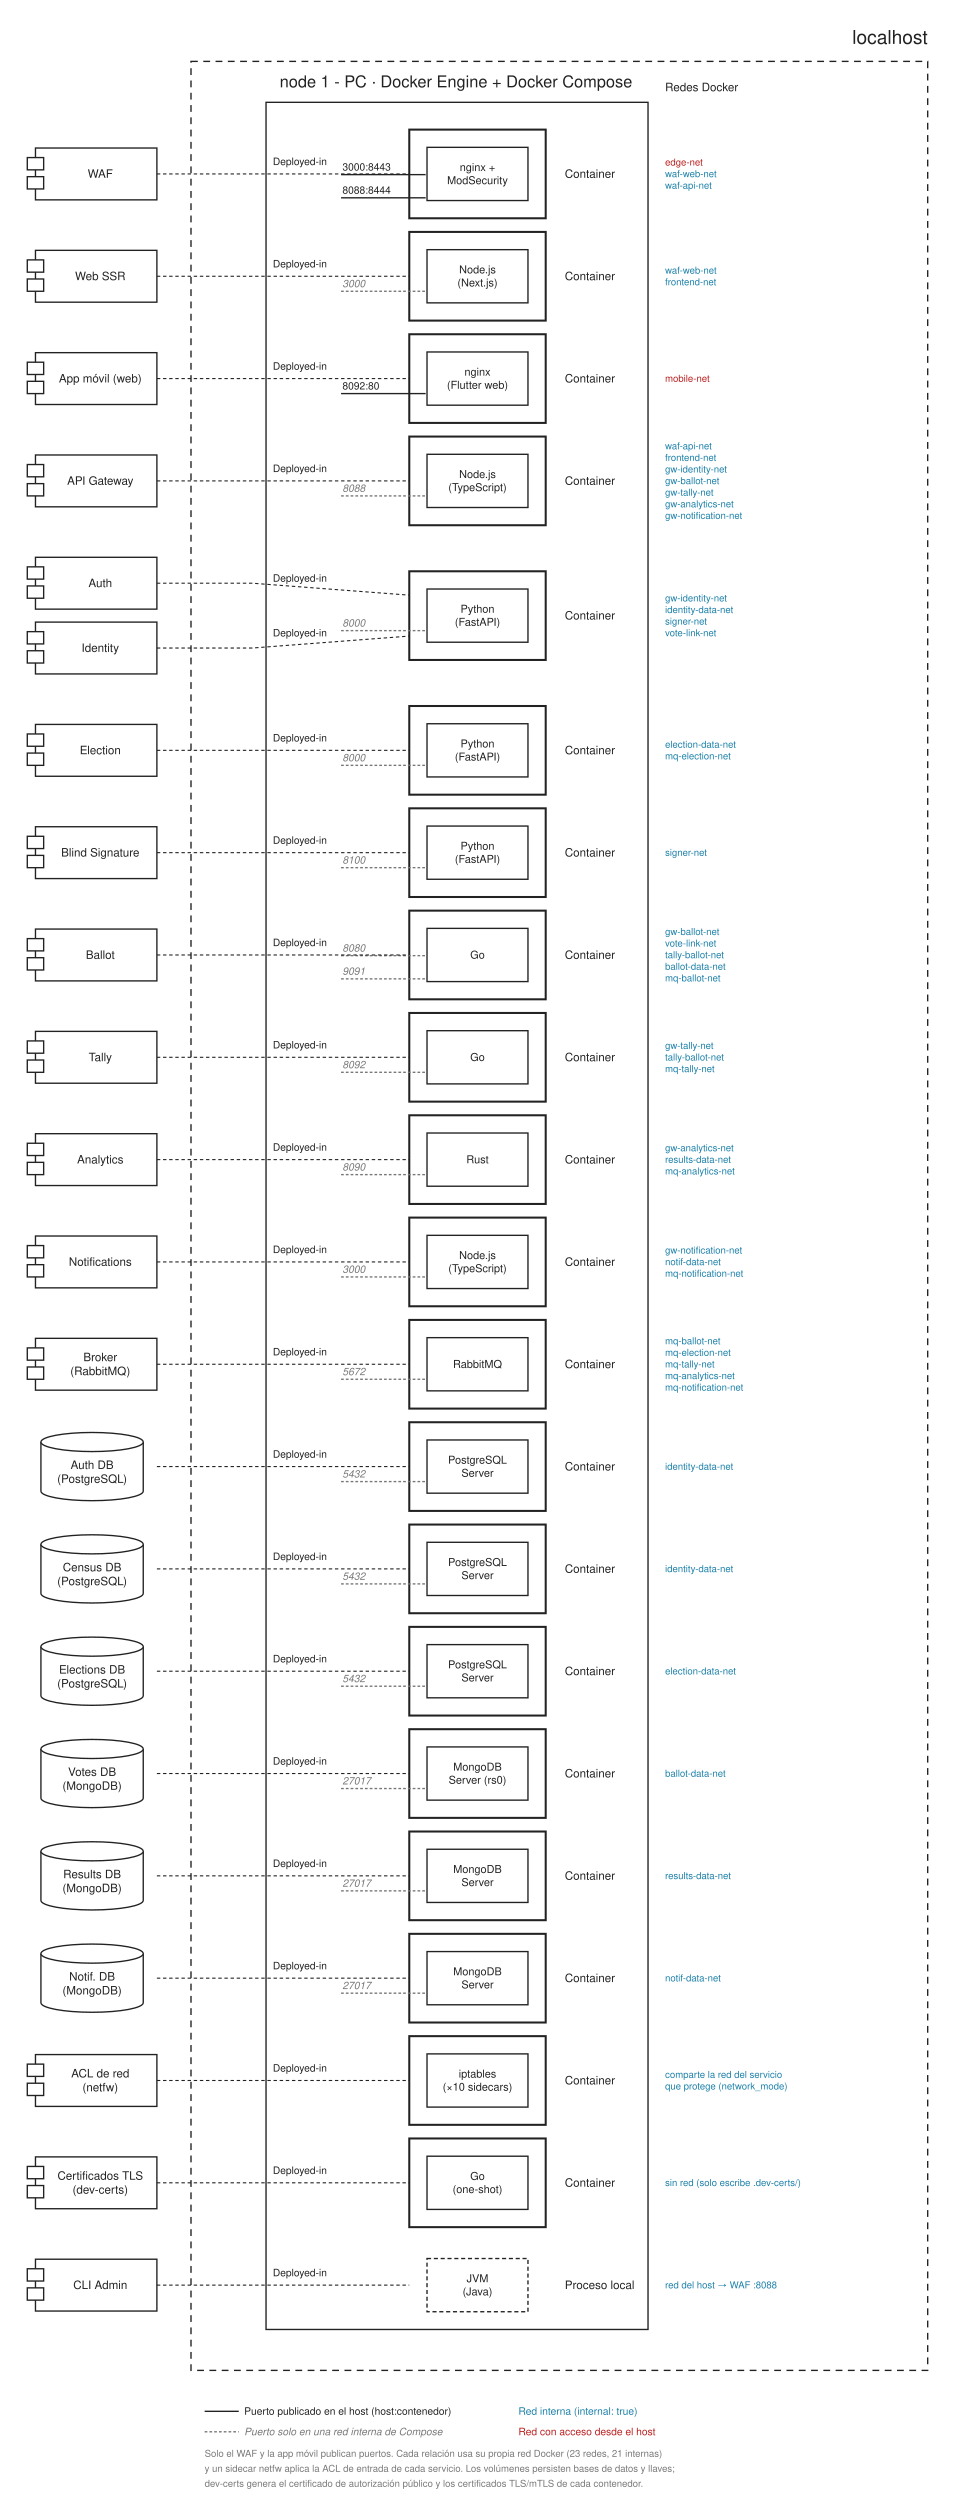
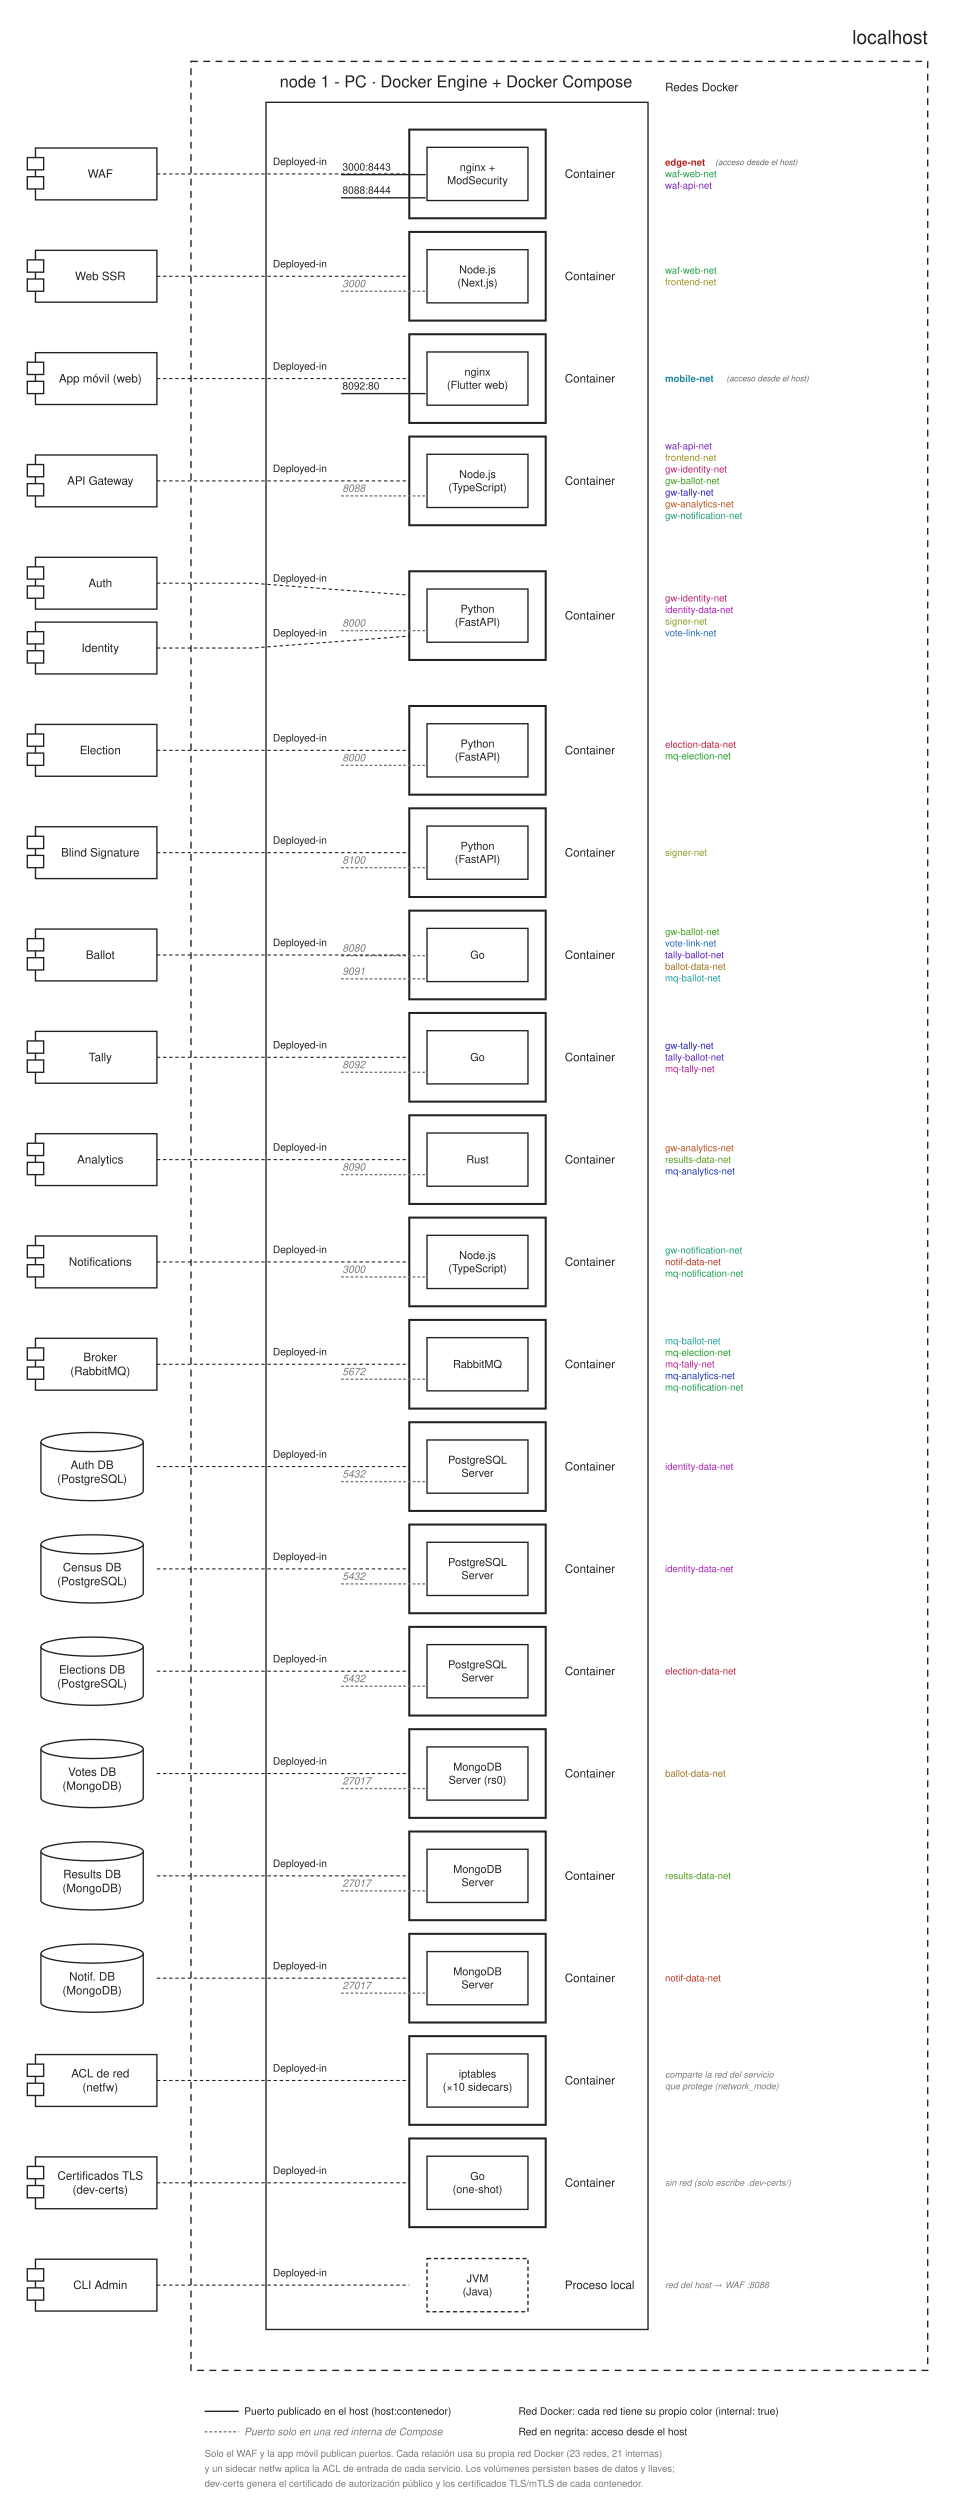
<svg xmlns="http://www.w3.org/2000/svg" viewBox="0 0 1400 3665" width="1400" height="3665" font-family="'Helvetica Neue',Helvetica,Arial,sans-serif">
  <rect width="1400" height="3665" fill="#fff" />
  <rect x="280" y="90" width="1080" height="3385" fill="none" stroke="#222" stroke-width="2" stroke-dasharray="10 8" />
  <text x="1360" y="55.0" text-anchor="end" dominant-baseline="middle" font-size="28" fill="#222" font-weight="400">localhost</text>
  <text x="975" y="128.0" text-anchor="start" dominant-baseline="middle" font-size="17" fill="#222" font-weight="400">Redes Docker</text>
  <text x="410" y="120.0" text-anchor="start" dominant-baseline="middle" font-size="24" fill="#222" font-weight="400">node 1 - PC  ·  Docker Engine + Docker Compose</text>
  <rect x="390" y="150" width="560" height="3265" fill="none" stroke="#222" stroke-width="2" />
  <rect x="52" y="217.0" width="178" height="76" fill="#fff" stroke="#222" stroke-width="2" />
  <rect x="40" y="231.0" width="24" height="18" fill="#fff" stroke="#222" stroke-width="2" />
  <rect x="40" y="259.0" width="24" height="18" fill="#fff" stroke="#222" stroke-width="2" />
  <text x="147" y="255.0" text-anchor="middle" dominant-baseline="middle" font-size="17" fill="#222" font-weight="400">WAF</text>
  <rect x="600" y="190.0" width="200" height="130" fill="#fff" stroke="#222" stroke-width="3" />
  <rect x="626" y="216.0" width="148" height="78" fill="#fff" stroke="#222" stroke-width="2" />
  <text x="700" y="245.4" text-anchor="middle" dominant-baseline="middle" font-size="16" fill="#222" font-weight="400">nginx +</text>
  <text x="700" y="264.6" text-anchor="middle" dominant-baseline="middle" font-size="16" fill="#222" font-weight="400">ModSecurity</text>
  <text x="828" y="255.0" text-anchor="start" dominant-baseline="middle" font-size="17" fill="#222" font-weight="400">Container</text>
  <line x1="500" y1="256.0" x2="624" y2="256.0" stroke="#222" stroke-width="2" />
  <text x="502" y="245.0" text-anchor="start" dominant-baseline="middle" font-size="15" fill="#222" font-weight="400">3000:8443</text>
  <line x1="500" y1="290.0" x2="624" y2="290.0" stroke="#222" stroke-width="2" />
  <text x="502" y="279.0" text-anchor="start" dominant-baseline="middle" font-size="15" fill="#222" font-weight="400">8088:8444</text>
-   <text x="975" y="238.0" dominant-baseline="middle" font-size="14" fill="#b91c1c">edge-net</text>
-   <text x="975" y="255.0" dominant-baseline="middle" font-size="14" fill="#1A7FA8">waf-web-net</text>
-   <text x="975" y="272.0" dominant-baseline="middle" font-size="14" fill="#1A7FA8">waf-api-net</text>
+   <text x="975" y="238.0" dominant-baseline="middle" font-size="14" fill="hsl(0,70%,42%)" font-weight="700">edge-net</text>
+   <text x="1048.6" y="238.0" dominant-baseline="middle" font-size="12" fill="#666" font-style="italic">(acceso desde el host)</text>
+   <text x="975" y="255.0" dominant-baseline="middle" font-size="14" fill="hsl(138,70%,36%)" font-weight="500">waf-web-net</text>
+   <text x="975" y="272.0" dominant-baseline="middle" font-size="14" fill="hsl(275,70%,42%)" font-weight="500">waf-api-net</text>
  <path d="M230,255.0 L370,255.0 L600,255.0" fill="none" stroke="#222" stroke-width="1.6" stroke-dasharray="5 4" />
  <text x="400" y="237.0" text-anchor="start" dominant-baseline="middle" font-size="15" fill="#222" font-weight="400">Deployed-in</text>
  <rect x="52" y="367.0" width="178" height="76" fill="#fff" stroke="#222" stroke-width="2" />
  <rect x="40" y="381.0" width="24" height="18" fill="#fff" stroke="#222" stroke-width="2" />
  <rect x="40" y="409.0" width="24" height="18" fill="#fff" stroke="#222" stroke-width="2" />
  <text x="147" y="405.0" text-anchor="middle" dominant-baseline="middle" font-size="17" fill="#222" font-weight="400">Web SSR</text>
  <rect x="600" y="340.0" width="200" height="130" fill="#fff" stroke="#222" stroke-width="3" />
  <rect x="626" y="366.0" width="148" height="78" fill="#fff" stroke="#222" stroke-width="2" />
  <text x="700" y="395.4" text-anchor="middle" dominant-baseline="middle" font-size="16" fill="#222" font-weight="400">Node.js</text>
  <text x="700" y="414.6" text-anchor="middle" dominant-baseline="middle" font-size="16" fill="#222" font-weight="400">(Next.js)</text>
  <text x="828" y="405.0" text-anchor="start" dominant-baseline="middle" font-size="17" fill="#222" font-weight="400">Container</text>
  <line x1="500" y1="427.0" x2="624" y2="427.0" stroke="#777" stroke-width="2" stroke-dasharray="4 3" />
  <text x="502" y="416.0" text-anchor="start" dominant-baseline="middle" font-size="15" fill="#777" font-weight="400" font-style="italic">3000</text>
-   <text x="975" y="396.5" dominant-baseline="middle" font-size="14" fill="#1A7FA8">waf-web-net</text>
-   <text x="975" y="413.5" dominant-baseline="middle" font-size="14" fill="#1A7FA8">frontend-net</text>
+   <text x="975" y="396.5" dominant-baseline="middle" font-size="14" fill="hsl(138,70%,36%)" font-weight="500">waf-web-net</text>
+   <text x="975" y="413.5" dominant-baseline="middle" font-size="14" fill="hsl(53,70%,36%)" font-weight="500">frontend-net</text>
  <path d="M230,405.0 L370,405.0 L600,405.0" fill="none" stroke="#222" stroke-width="1.6" stroke-dasharray="5 4" />
  <text x="400" y="387.0" text-anchor="start" dominant-baseline="middle" font-size="15" fill="#222" font-weight="400">Deployed-in</text>
  <rect x="52" y="517.0" width="178" height="76" fill="#fff" stroke="#222" stroke-width="2" />
  <rect x="40" y="531.0" width="24" height="18" fill="#fff" stroke="#222" stroke-width="2" />
  <rect x="40" y="559.0" width="24" height="18" fill="#fff" stroke="#222" stroke-width="2" />
  <text x="147" y="555.0" text-anchor="middle" dominant-baseline="middle" font-size="17" fill="#222" font-weight="400">App móvil (web)</text>
  <rect x="600" y="490.0" width="200" height="130" fill="#fff" stroke="#222" stroke-width="3" />
  <rect x="626" y="516.0" width="148" height="78" fill="#fff" stroke="#222" stroke-width="2" />
  <text x="700" y="545.4" text-anchor="middle" dominant-baseline="middle" font-size="16" fill="#222" font-weight="400">nginx</text>
  <text x="700" y="564.6" text-anchor="middle" dominant-baseline="middle" font-size="16" fill="#222" font-weight="400">(Flutter web)</text>
  <text x="828" y="555.0" text-anchor="start" dominant-baseline="middle" font-size="17" fill="#222" font-weight="400">Container</text>
  <line x1="500" y1="577.0" x2="624" y2="577.0" stroke="#222" stroke-width="2" />
  <text x="502" y="566.0" text-anchor="start" dominant-baseline="middle" font-size="15" fill="#222" font-weight="400">8092:80</text>
-   <text x="975" y="555.0" dominant-baseline="middle" font-size="14" fill="#b91c1c">mobile-net</text>
+   <text x="975" y="555.0" dominant-baseline="middle" font-size="14" fill="hsl(190,70%,36%)" font-weight="700">mobile-net</text>
+   <text x="1065.0" y="555.0" dominant-baseline="middle" font-size="12" fill="#666" font-style="italic">(acceso desde el host)</text>
  <path d="M230,555.0 L370,555.0 L600,555.0" fill="none" stroke="#222" stroke-width="1.6" stroke-dasharray="5 4" />
  <text x="400" y="537.0" text-anchor="start" dominant-baseline="middle" font-size="15" fill="#222" font-weight="400">Deployed-in</text>
  <rect x="52" y="667.0" width="178" height="76" fill="#fff" stroke="#222" stroke-width="2" />
  <rect x="40" y="681.0" width="24" height="18" fill="#fff" stroke="#222" stroke-width="2" />
  <rect x="40" y="709.0" width="24" height="18" fill="#fff" stroke="#222" stroke-width="2" />
  <text x="147" y="705.0" text-anchor="middle" dominant-baseline="middle" font-size="17" fill="#222" font-weight="400">API Gateway</text>
  <rect x="600" y="640.0" width="200" height="130" fill="#fff" stroke="#222" stroke-width="3" />
  <rect x="626" y="666.0" width="148" height="78" fill="#fff" stroke="#222" stroke-width="2" />
  <text x="700" y="695.4" text-anchor="middle" dominant-baseline="middle" font-size="16" fill="#222" font-weight="400">Node.js</text>
  <text x="700" y="714.6" text-anchor="middle" dominant-baseline="middle" font-size="16" fill="#222" font-weight="400">(TypeScript)</text>
  <text x="828" y="705.0" text-anchor="start" dominant-baseline="middle" font-size="17" fill="#222" font-weight="400">Container</text>
  <line x1="500" y1="727.0" x2="624" y2="727.0" stroke="#777" stroke-width="2" stroke-dasharray="4 3" />
  <text x="502" y="716.0" text-anchor="start" dominant-baseline="middle" font-size="15" fill="#777" font-weight="400" font-style="italic">8088</text>
-   <text x="975" y="654.0" dominant-baseline="middle" font-size="14" fill="#1A7FA8">waf-api-net</text>
-   <text x="975" y="671.0" dominant-baseline="middle" font-size="14" fill="#1A7FA8">frontend-net</text>
-   <text x="975" y="688.0" dominant-baseline="middle" font-size="14" fill="#1A7FA8">gw-identity-net</text>
-   <text x="975" y="705.0" dominant-baseline="middle" font-size="14" fill="#1A7FA8">gw-ballot-net</text>
-   <text x="975" y="722.0" dominant-baseline="middle" font-size="14" fill="#1A7FA8">gw-tally-net</text>
-   <text x="975" y="739.0" dominant-baseline="middle" font-size="14" fill="#1A7FA8">gw-analytics-net</text>
-   <text x="975" y="756.0" dominant-baseline="middle" font-size="14" fill="#1A7FA8">gw-notification-net</text>
+   <text x="975" y="654.0" dominant-baseline="middle" font-size="14" fill="hsl(275,70%,42%)" font-weight="500">waf-api-net</text>
+   <text x="975" y="671.0" dominant-baseline="middle" font-size="14" fill="hsl(53,70%,36%)" font-weight="500">frontend-net</text>
+   <text x="975" y="688.0" dominant-baseline="middle" font-size="14" fill="hsl(328,70%,42%)" font-weight="500">gw-identity-net</text>
+   <text x="975" y="705.0" dominant-baseline="middle" font-size="14" fill="hsl(105,70%,36%)" font-weight="500">gw-ballot-net</text>
+   <text x="975" y="722.0" dominant-baseline="middle" font-size="14" fill="hsl(243,70%,42%)" font-weight="500">gw-tally-net</text>
+   <text x="975" y="739.0" dominant-baseline="middle" font-size="14" fill="hsl(20,70%,42%)" font-weight="500">gw-analytics-net</text>
+   <text x="975" y="756.0" dominant-baseline="middle" font-size="14" fill="hsl(158,70%,36%)" font-weight="500">gw-notification-net</text>
  <path d="M230,705.0 L370,705.0 L600,705.0" fill="none" stroke="#222" stroke-width="1.6" stroke-dasharray="5 4" />
  <text x="400" y="687.0" text-anchor="start" dominant-baseline="middle" font-size="15" fill="#222" font-weight="400">Deployed-in</text>
  <rect x="600" y="837.5" width="200" height="130" fill="#fff" stroke="#222" stroke-width="3" />
  <rect x="626" y="863.5" width="148" height="78" fill="#fff" stroke="#222" stroke-width="2" />
  <text x="700" y="892.9" text-anchor="middle" dominant-baseline="middle" font-size="16" fill="#222" font-weight="400">Python</text>
  <text x="700" y="912.1" text-anchor="middle" dominant-baseline="middle" font-size="16" fill="#222" font-weight="400">(FastAPI)</text>
  <text x="828" y="902.5" text-anchor="start" dominant-baseline="middle" font-size="17" fill="#222" font-weight="400">Container</text>
  <line x1="500" y1="924.5" x2="624" y2="924.5" stroke="#777" stroke-width="2" stroke-dasharray="4 3" />
  <text x="502" y="913.5" text-anchor="start" dominant-baseline="middle" font-size="15" fill="#777" font-weight="400" font-style="italic">8000</text>
-   <text x="975" y="877.0" dominant-baseline="middle" font-size="14" fill="#1A7FA8">gw-identity-net</text>
-   <text x="975" y="894.0" dominant-baseline="middle" font-size="14" fill="#1A7FA8">identity-data-net</text>
-   <text x="975" y="911.0" dominant-baseline="middle" font-size="14" fill="#1A7FA8">signer-net</text>
-   <text x="975" y="928.0" dominant-baseline="middle" font-size="14" fill="#1A7FA8">vote-link-net</text>
+   <text x="975" y="877.0" dominant-baseline="middle" font-size="14" fill="hsl(328,70%,42%)" font-weight="500">gw-identity-net</text>
+   <text x="975" y="894.0" dominant-baseline="middle" font-size="14" fill="hsl(295,70%,42%)" font-weight="500">identity-data-net</text>
+   <text x="975" y="911.0" dominant-baseline="middle" font-size="14" fill="hsl(73,70%,36%)" font-weight="500">signer-net</text>
+   <text x="975" y="928.0" dominant-baseline="middle" font-size="14" fill="hsl(210,70%,42%)" font-weight="500">vote-link-net</text>
  <rect x="52" y="817.0" width="178" height="76" fill="#fff" stroke="#222" stroke-width="2" />
  <rect x="40" y="831.0" width="24" height="18" fill="#fff" stroke="#222" stroke-width="2" />
  <rect x="40" y="859.0" width="24" height="18" fill="#fff" stroke="#222" stroke-width="2" />
  <text x="147" y="855.0" text-anchor="middle" dominant-baseline="middle" font-size="17" fill="#222" font-weight="400">Auth</text>
  <path d="M230,855.0 L370,855.0 L600,872.5" fill="none" stroke="#222" stroke-width="1.6" stroke-dasharray="5 4" />
  <text x="400" y="847.8" text-anchor="start" dominant-baseline="middle" font-size="15" fill="#222" font-weight="400">Deployed-in</text>
  <rect x="52" y="912.0" width="178" height="76" fill="#fff" stroke="#222" stroke-width="2" />
  <rect x="40" y="926.0" width="24" height="18" fill="#fff" stroke="#222" stroke-width="2" />
  <rect x="40" y="954.0" width="24" height="18" fill="#fff" stroke="#222" stroke-width="2" />
  <text x="147" y="950.0" text-anchor="middle" dominant-baseline="middle" font-size="17" fill="#222" font-weight="400">Identity</text>
  <path d="M230,950.0 L370,950.0 L600,932.5" fill="none" stroke="#222" stroke-width="1.6" stroke-dasharray="5 4" />
  <text x="400" y="928.0" text-anchor="start" dominant-baseline="middle" font-size="15" fill="#222" font-weight="400">Deployed-in</text>
  <rect x="52" y="1062.0" width="178" height="76" fill="#fff" stroke="#222" stroke-width="2" />
  <rect x="40" y="1076.0" width="24" height="18" fill="#fff" stroke="#222" stroke-width="2" />
  <rect x="40" y="1104.0" width="24" height="18" fill="#fff" stroke="#222" stroke-width="2" />
  <text x="147" y="1100.0" text-anchor="middle" dominant-baseline="middle" font-size="17" fill="#222" font-weight="400">Election</text>
  <rect x="600" y="1035.0" width="200" height="130" fill="#fff" stroke="#222" stroke-width="3" />
  <rect x="626" y="1061.0" width="148" height="78" fill="#fff" stroke="#222" stroke-width="2" />
  <text x="700" y="1090.4" text-anchor="middle" dominant-baseline="middle" font-size="16" fill="#222" font-weight="400">Python</text>
  <text x="700" y="1109.6" text-anchor="middle" dominant-baseline="middle" font-size="16" fill="#222" font-weight="400">(FastAPI)</text>
  <text x="828" y="1100.0" text-anchor="start" dominant-baseline="middle" font-size="17" fill="#222" font-weight="400">Container</text>
  <line x1="500" y1="1122.0" x2="624" y2="1122.0" stroke="#777" stroke-width="2" stroke-dasharray="4 3" />
  <text x="502" y="1111.0" text-anchor="start" dominant-baseline="middle" font-size="15" fill="#777" font-weight="400" font-style="italic">8000</text>
-   <text x="975" y="1091.5" dominant-baseline="middle" font-size="14" fill="#1A7FA8">election-data-net</text>
-   <text x="975" y="1108.5" dominant-baseline="middle" font-size="14" fill="#1A7FA8">mq-election-net</text>
+   <text x="975" y="1091.5" dominant-baseline="middle" font-size="14" fill="hsl(348,70%,42%)" font-weight="500">election-data-net</text>
+   <text x="975" y="1108.5" dominant-baseline="middle" font-size="14" fill="hsl(125,70%,36%)" font-weight="500">mq-election-net</text>
  <path d="M230,1100.0 L370,1100.0 L600,1100.0" fill="none" stroke="#222" stroke-width="1.6" stroke-dasharray="5 4" />
  <text x="400" y="1082.0" text-anchor="start" dominant-baseline="middle" font-size="15" fill="#222" font-weight="400">Deployed-in</text>
  <rect x="52" y="1212.0" width="178" height="76" fill="#fff" stroke="#222" stroke-width="2" />
  <rect x="40" y="1226.0" width="24" height="18" fill="#fff" stroke="#222" stroke-width="2" />
  <rect x="40" y="1254.0" width="24" height="18" fill="#fff" stroke="#222" stroke-width="2" />
  <text x="147" y="1250.0" text-anchor="middle" dominant-baseline="middle" font-size="17" fill="#222" font-weight="400">Blind Signature</text>
  <rect x="600" y="1185.0" width="200" height="130" fill="#fff" stroke="#222" stroke-width="3" />
  <rect x="626" y="1211.0" width="148" height="78" fill="#fff" stroke="#222" stroke-width="2" />
  <text x="700" y="1240.4" text-anchor="middle" dominant-baseline="middle" font-size="16" fill="#222" font-weight="400">Python</text>
  <text x="700" y="1259.6" text-anchor="middle" dominant-baseline="middle" font-size="16" fill="#222" font-weight="400">(FastAPI)</text>
  <text x="828" y="1250.0" text-anchor="start" dominant-baseline="middle" font-size="17" fill="#222" font-weight="400">Container</text>
  <line x1="500" y1="1272.0" x2="624" y2="1272.0" stroke="#777" stroke-width="2" stroke-dasharray="4 3" />
  <text x="502" y="1261.0" text-anchor="start" dominant-baseline="middle" font-size="15" fill="#777" font-weight="400" font-style="italic">8100</text>
-   <text x="975" y="1250.0" dominant-baseline="middle" font-size="14" fill="#1A7FA8">signer-net</text>
+   <text x="975" y="1250.0" dominant-baseline="middle" font-size="14" fill="hsl(73,70%,36%)" font-weight="500">signer-net</text>
  <path d="M230,1250.0 L370,1250.0 L600,1250.0" fill="none" stroke="#222" stroke-width="1.6" stroke-dasharray="5 4" />
  <text x="400" y="1232.0" text-anchor="start" dominant-baseline="middle" font-size="15" fill="#222" font-weight="400">Deployed-in</text>
  <rect x="52" y="1362.0" width="178" height="76" fill="#fff" stroke="#222" stroke-width="2" />
  <rect x="40" y="1376.0" width="24" height="18" fill="#fff" stroke="#222" stroke-width="2" />
  <rect x="40" y="1404.0" width="24" height="18" fill="#fff" stroke="#222" stroke-width="2" />
  <text x="147" y="1400.0" text-anchor="middle" dominant-baseline="middle" font-size="17" fill="#222" font-weight="400">Ballot</text>
  <rect x="600" y="1335.0" width="200" height="130" fill="#fff" stroke="#222" stroke-width="3" />
  <rect x="626" y="1361.0" width="148" height="78" fill="#fff" stroke="#222" stroke-width="2" />
  <text x="700" y="1400.0" text-anchor="middle" dominant-baseline="middle" font-size="16" fill="#222" font-weight="400">Go</text>
  <text x="828" y="1400.0" text-anchor="start" dominant-baseline="middle" font-size="17" fill="#222" font-weight="400">Container</text>
  <line x1="500" y1="1401.0" x2="624" y2="1401.0" stroke="#777" stroke-width="2" stroke-dasharray="4 3" />
  <text x="502" y="1390.0" text-anchor="start" dominant-baseline="middle" font-size="15" fill="#777" font-weight="400" font-style="italic">8080</text>
  <line x1="500" y1="1435.0" x2="624" y2="1435.0" stroke="#777" stroke-width="2" stroke-dasharray="4 3" />
  <text x="502" y="1424.0" text-anchor="start" dominant-baseline="middle" font-size="15" fill="#777" font-weight="400" font-style="italic">9091</text>
-   <text x="975" y="1366.0" dominant-baseline="middle" font-size="14" fill="#1A7FA8">gw-ballot-net</text>
-   <text x="975" y="1383.0" dominant-baseline="middle" font-size="14" fill="#1A7FA8">vote-link-net</text>
-   <text x="975" y="1400.0" dominant-baseline="middle" font-size="14" fill="#1A7FA8">tally-ballot-net</text>
-   <text x="975" y="1417.0" dominant-baseline="middle" font-size="14" fill="#1A7FA8">ballot-data-net</text>
-   <text x="975" y="1434.0" dominant-baseline="middle" font-size="14" fill="#1A7FA8">mq-ballot-net</text>
+   <text x="975" y="1366.0" dominant-baseline="middle" font-size="14" fill="hsl(105,70%,36%)" font-weight="500">gw-ballot-net</text>
+   <text x="975" y="1383.0" dominant-baseline="middle" font-size="14" fill="hsl(210,70%,42%)" font-weight="500">vote-link-net</text>
+   <text x="975" y="1400.0" dominant-baseline="middle" font-size="14" fill="hsl(263,70%,42%)" font-weight="500">tally-ballot-net</text>
+   <text x="975" y="1417.0" dominant-baseline="middle" font-size="14" fill="hsl(40,70%,36%)" font-weight="500">ballot-data-net</text>
+   <text x="975" y="1434.0" dominant-baseline="middle" font-size="14" fill="hsl(178,70%,36%)" font-weight="500">mq-ballot-net</text>
  <path d="M230,1400.0 L370,1400.0 L600,1400.0" fill="none" stroke="#222" stroke-width="1.6" stroke-dasharray="5 4" />
  <text x="400" y="1382.0" text-anchor="start" dominant-baseline="middle" font-size="15" fill="#222" font-weight="400">Deployed-in</text>
  <rect x="52" y="1512.0" width="178" height="76" fill="#fff" stroke="#222" stroke-width="2" />
  <rect x="40" y="1526.0" width="24" height="18" fill="#fff" stroke="#222" stroke-width="2" />
  <rect x="40" y="1554.0" width="24" height="18" fill="#fff" stroke="#222" stroke-width="2" />
  <text x="147" y="1550.0" text-anchor="middle" dominant-baseline="middle" font-size="17" fill="#222" font-weight="400">Tally</text>
  <rect x="600" y="1485.0" width="200" height="130" fill="#fff" stroke="#222" stroke-width="3" />
  <rect x="626" y="1511.0" width="148" height="78" fill="#fff" stroke="#222" stroke-width="2" />
  <text x="700" y="1550.0" text-anchor="middle" dominant-baseline="middle" font-size="16" fill="#222" font-weight="400">Go</text>
  <text x="828" y="1550.0" text-anchor="start" dominant-baseline="middle" font-size="17" fill="#222" font-weight="400">Container</text>
  <line x1="500" y1="1572.0" x2="624" y2="1572.0" stroke="#777" stroke-width="2" stroke-dasharray="4 3" />
  <text x="502" y="1561.0" text-anchor="start" dominant-baseline="middle" font-size="15" fill="#777" font-weight="400" font-style="italic">8092</text>
-   <text x="975" y="1533.0" dominant-baseline="middle" font-size="14" fill="#1A7FA8">gw-tally-net</text>
-   <text x="975" y="1550.0" dominant-baseline="middle" font-size="14" fill="#1A7FA8">tally-ballot-net</text>
-   <text x="975" y="1567.0" dominant-baseline="middle" font-size="14" fill="#1A7FA8">mq-tally-net</text>
+   <text x="975" y="1533.0" dominant-baseline="middle" font-size="14" fill="hsl(243,70%,42%)" font-weight="500">gw-tally-net</text>
+   <text x="975" y="1550.0" dominant-baseline="middle" font-size="14" fill="hsl(263,70%,42%)" font-weight="500">tally-ballot-net</text>
+   <text x="975" y="1567.0" dominant-baseline="middle" font-size="14" fill="hsl(315,70%,42%)" font-weight="500">mq-tally-net</text>
  <path d="M230,1550.0 L370,1550.0 L600,1550.0" fill="none" stroke="#222" stroke-width="1.6" stroke-dasharray="5 4" />
  <text x="400" y="1532.0" text-anchor="start" dominant-baseline="middle" font-size="15" fill="#222" font-weight="400">Deployed-in</text>
  <rect x="52" y="1662.0" width="178" height="76" fill="#fff" stroke="#222" stroke-width="2" />
  <rect x="40" y="1676.0" width="24" height="18" fill="#fff" stroke="#222" stroke-width="2" />
  <rect x="40" y="1704.0" width="24" height="18" fill="#fff" stroke="#222" stroke-width="2" />
  <text x="147" y="1700.0" text-anchor="middle" dominant-baseline="middle" font-size="17" fill="#222" font-weight="400">Analytics</text>
  <rect x="600" y="1635.0" width="200" height="130" fill="#fff" stroke="#222" stroke-width="3" />
  <rect x="626" y="1661.0" width="148" height="78" fill="#fff" stroke="#222" stroke-width="2" />
  <text x="700" y="1700.0" text-anchor="middle" dominant-baseline="middle" font-size="16" fill="#222" font-weight="400">Rust</text>
  <text x="828" y="1700.0" text-anchor="start" dominant-baseline="middle" font-size="17" fill="#222" font-weight="400">Container</text>
  <line x1="500" y1="1722.0" x2="624" y2="1722.0" stroke="#777" stroke-width="2" stroke-dasharray="4 3" />
  <text x="502" y="1711.0" text-anchor="start" dominant-baseline="middle" font-size="15" fill="#777" font-weight="400" font-style="italic">8090</text>
-   <text x="975" y="1683.0" dominant-baseline="middle" font-size="14" fill="#1A7FA8">gw-analytics-net</text>
-   <text x="975" y="1700.0" dominant-baseline="middle" font-size="14" fill="#1A7FA8">results-data-net</text>
-   <text x="975" y="1717.0" dominant-baseline="middle" font-size="14" fill="#1A7FA8">mq-analytics-net</text>
+   <text x="975" y="1683.0" dominant-baseline="middle" font-size="14" fill="hsl(20,70%,42%)" font-weight="500">gw-analytics-net</text>
+   <text x="975" y="1700.0" dominant-baseline="middle" font-size="14" fill="hsl(93,70%,36%)" font-weight="500">results-data-net</text>
+   <text x="975" y="1717.0" dominant-baseline="middle" font-size="14" fill="hsl(230,70%,42%)" font-weight="500">mq-analytics-net</text>
  <path d="M230,1700.0 L370,1700.0 L600,1700.0" fill="none" stroke="#222" stroke-width="1.6" stroke-dasharray="5 4" />
  <text x="400" y="1682.0" text-anchor="start" dominant-baseline="middle" font-size="15" fill="#222" font-weight="400">Deployed-in</text>
  <rect x="52" y="1812.0" width="178" height="76" fill="#fff" stroke="#222" stroke-width="2" />
  <rect x="40" y="1826.0" width="24" height="18" fill="#fff" stroke="#222" stroke-width="2" />
  <rect x="40" y="1854.0" width="24" height="18" fill="#fff" stroke="#222" stroke-width="2" />
  <text x="147" y="1850.0" text-anchor="middle" dominant-baseline="middle" font-size="17" fill="#222" font-weight="400">Notifications</text>
  <rect x="600" y="1785.0" width="200" height="130" fill="#fff" stroke="#222" stroke-width="3" />
  <rect x="626" y="1811.0" width="148" height="78" fill="#fff" stroke="#222" stroke-width="2" />
  <text x="700" y="1840.4" text-anchor="middle" dominant-baseline="middle" font-size="16" fill="#222" font-weight="400">Node.js</text>
  <text x="700" y="1859.6" text-anchor="middle" dominant-baseline="middle" font-size="16" fill="#222" font-weight="400">(TypeScript)</text>
  <text x="828" y="1850.0" text-anchor="start" dominant-baseline="middle" font-size="17" fill="#222" font-weight="400">Container</text>
  <line x1="500" y1="1872.0" x2="624" y2="1872.0" stroke="#777" stroke-width="2" stroke-dasharray="4 3" />
  <text x="502" y="1861.0" text-anchor="start" dominant-baseline="middle" font-size="15" fill="#777" font-weight="400" font-style="italic">3000</text>
-   <text x="975" y="1833.0" dominant-baseline="middle" font-size="14" fill="#1A7FA8">gw-notification-net</text>
-   <text x="975" y="1850.0" dominant-baseline="middle" font-size="14" fill="#1A7FA8">notif-data-net</text>
-   <text x="975" y="1867.0" dominant-baseline="middle" font-size="14" fill="#1A7FA8">mq-notification-net</text>
+   <text x="975" y="1833.0" dominant-baseline="middle" font-size="14" fill="hsl(158,70%,36%)" font-weight="500">gw-notification-net</text>
+   <text x="975" y="1850.0" dominant-baseline="middle" font-size="14" fill="hsl(8,70%,42%)" font-weight="500">notif-data-net</text>
+   <text x="975" y="1867.0" dominant-baseline="middle" font-size="14" fill="hsl(145,70%,36%)" font-weight="500">mq-notification-net</text>
  <path d="M230,1850.0 L370,1850.0 L600,1850.0" fill="none" stroke="#222" stroke-width="1.6" stroke-dasharray="5 4" />
  <text x="400" y="1832.0" text-anchor="start" dominant-baseline="middle" font-size="15" fill="#222" font-weight="400">Deployed-in</text>
  <rect x="52" y="1962.0" width="178" height="76" fill="#fff" stroke="#222" stroke-width="2" />
  <rect x="40" y="1976.0" width="24" height="18" fill="#fff" stroke="#222" stroke-width="2" />
  <rect x="40" y="2004.0" width="24" height="18" fill="#fff" stroke="#222" stroke-width="2" />
  <text x="147" y="1989.8" text-anchor="middle" dominant-baseline="middle" font-size="17" fill="#222" font-weight="400">Broker</text>
  <text x="147" y="2010.2" text-anchor="middle" dominant-baseline="middle" font-size="17" fill="#222" font-weight="400">(RabbitMQ)</text>
  <rect x="600" y="1935.0" width="200" height="130" fill="#fff" stroke="#222" stroke-width="3" />
  <rect x="626" y="1961.0" width="148" height="78" fill="#fff" stroke="#222" stroke-width="2" />
  <text x="700" y="2000.0" text-anchor="middle" dominant-baseline="middle" font-size="16" fill="#222" font-weight="400">RabbitMQ</text>
  <text x="828" y="2000.0" text-anchor="start" dominant-baseline="middle" font-size="17" fill="#222" font-weight="400">Container</text>
  <line x1="500" y1="2022.0" x2="624" y2="2022.0" stroke="#777" stroke-width="2" stroke-dasharray="4 3" />
  <text x="502" y="2011.0" text-anchor="start" dominant-baseline="middle" font-size="15" fill="#777" font-weight="400" font-style="italic">5672</text>
-   <text x="975" y="1966.0" dominant-baseline="middle" font-size="14" fill="#1A7FA8">mq-ballot-net</text>
-   <text x="975" y="1983.0" dominant-baseline="middle" font-size="14" fill="#1A7FA8">mq-election-net</text>
-   <text x="975" y="2000.0" dominant-baseline="middle" font-size="14" fill="#1A7FA8">mq-tally-net</text>
-   <text x="975" y="2017.0" dominant-baseline="middle" font-size="14" fill="#1A7FA8">mq-analytics-net</text>
-   <text x="975" y="2034.0" dominant-baseline="middle" font-size="14" fill="#1A7FA8">mq-notification-net</text>
+   <text x="975" y="1966.0" dominant-baseline="middle" font-size="14" fill="hsl(178,70%,36%)" font-weight="500">mq-ballot-net</text>
+   <text x="975" y="1983.0" dominant-baseline="middle" font-size="14" fill="hsl(125,70%,36%)" font-weight="500">mq-election-net</text>
+   <text x="975" y="2000.0" dominant-baseline="middle" font-size="14" fill="hsl(315,70%,42%)" font-weight="500">mq-tally-net</text>
+   <text x="975" y="2017.0" dominant-baseline="middle" font-size="14" fill="hsl(230,70%,42%)" font-weight="500">mq-analytics-net</text>
+   <text x="975" y="2034.0" dominant-baseline="middle" font-size="14" fill="hsl(145,70%,36%)" font-weight="500">mq-notification-net</text>
  <path d="M230,2000.0 L370,2000.0 L600,2000.0" fill="none" stroke="#222" stroke-width="1.6" stroke-dasharray="5 4" />
  <text x="400" y="1982.0" text-anchor="start" dominant-baseline="middle" font-size="15" fill="#222" font-weight="400">Deployed-in</text>
  <path d="M60.0,2114.0 L60.0,2186.0 A75.0,14 0 0 0 210.0,2186.0 L210.0,2114.0" fill="#fff" stroke="#222" stroke-width="2" />
  <ellipse cx="135.0" cy="2114.0" rx="75.0" ry="14" fill="#fff" stroke="#222" stroke-width="2" />
  <text x="135" y="2147.8" text-anchor="middle" dominant-baseline="middle" font-size="17" fill="#222" font-weight="400">Auth DB</text>
  <text x="135" y="2168.2" text-anchor="middle" dominant-baseline="middle" font-size="17" fill="#222" font-weight="400">(PostgreSQL)</text>
  <rect x="600" y="2085.0" width="200" height="130" fill="#fff" stroke="#222" stroke-width="3" />
  <rect x="626" y="2111.0" width="148" height="78" fill="#fff" stroke="#222" stroke-width="2" />
  <text x="700" y="2140.4" text-anchor="middle" dominant-baseline="middle" font-size="16" fill="#222" font-weight="400">PostgreSQL</text>
  <text x="700" y="2159.6" text-anchor="middle" dominant-baseline="middle" font-size="16" fill="#222" font-weight="400">Server</text>
  <text x="828" y="2150.0" text-anchor="start" dominant-baseline="middle" font-size="17" fill="#222" font-weight="400">Container</text>
  <line x1="500" y1="2172.0" x2="624" y2="2172.0" stroke="#777" stroke-width="2" stroke-dasharray="4 3" />
  <text x="502" y="2161.0" text-anchor="start" dominant-baseline="middle" font-size="15" fill="#777" font-weight="400" font-style="italic">5432</text>
-   <text x="975" y="2150.0" dominant-baseline="middle" font-size="14" fill="#1A7FA8">identity-data-net</text>
+   <text x="975" y="2150.0" dominant-baseline="middle" font-size="14" fill="hsl(295,70%,42%)" font-weight="500">identity-data-net</text>
  <path d="M230,2150.0 L370,2150.0 L600,2150.0" fill="none" stroke="#222" stroke-width="1.6" stroke-dasharray="5 4" />
  <text x="400" y="2132.0" text-anchor="start" dominant-baseline="middle" font-size="15" fill="#222" font-weight="400">Deployed-in</text>
  <path d="M60.0,2264.0 L60.0,2336.0 A75.0,14 0 0 0 210.0,2336.0 L210.0,2264.0" fill="#fff" stroke="#222" stroke-width="2" />
  <ellipse cx="135.0" cy="2264.0" rx="75.0" ry="14" fill="#fff" stroke="#222" stroke-width="2" />
  <text x="135" y="2297.8" text-anchor="middle" dominant-baseline="middle" font-size="17" fill="#222" font-weight="400">Census DB</text>
  <text x="135" y="2318.2" text-anchor="middle" dominant-baseline="middle" font-size="17" fill="#222" font-weight="400">(PostgreSQL)</text>
  <rect x="600" y="2235.0" width="200" height="130" fill="#fff" stroke="#222" stroke-width="3" />
  <rect x="626" y="2261.0" width="148" height="78" fill="#fff" stroke="#222" stroke-width="2" />
  <text x="700" y="2290.4" text-anchor="middle" dominant-baseline="middle" font-size="16" fill="#222" font-weight="400">PostgreSQL</text>
  <text x="700" y="2309.6" text-anchor="middle" dominant-baseline="middle" font-size="16" fill="#222" font-weight="400">Server</text>
  <text x="828" y="2300.0" text-anchor="start" dominant-baseline="middle" font-size="17" fill="#222" font-weight="400">Container</text>
  <line x1="500" y1="2322.0" x2="624" y2="2322.0" stroke="#777" stroke-width="2" stroke-dasharray="4 3" />
  <text x="502" y="2311.0" text-anchor="start" dominant-baseline="middle" font-size="15" fill="#777" font-weight="400" font-style="italic">5432</text>
-   <text x="975" y="2300.0" dominant-baseline="middle" font-size="14" fill="#1A7FA8">identity-data-net</text>
+   <text x="975" y="2300.0" dominant-baseline="middle" font-size="14" fill="hsl(295,70%,42%)" font-weight="500">identity-data-net</text>
  <path d="M230,2300.0 L370,2300.0 L600,2300.0" fill="none" stroke="#222" stroke-width="1.6" stroke-dasharray="5 4" />
  <text x="400" y="2282.0" text-anchor="start" dominant-baseline="middle" font-size="15" fill="#222" font-weight="400">Deployed-in</text>
  <path d="M60.0,2414.0 L60.0,2486.0 A75.0,14 0 0 0 210.0,2486.0 L210.0,2414.0" fill="#fff" stroke="#222" stroke-width="2" />
  <ellipse cx="135.0" cy="2414.0" rx="75.0" ry="14" fill="#fff" stroke="#222" stroke-width="2" />
  <text x="135" y="2447.8" text-anchor="middle" dominant-baseline="middle" font-size="17" fill="#222" font-weight="400">Elections DB</text>
  <text x="135" y="2468.2" text-anchor="middle" dominant-baseline="middle" font-size="17" fill="#222" font-weight="400">(PostgreSQL)</text>
  <rect x="600" y="2385.0" width="200" height="130" fill="#fff" stroke="#222" stroke-width="3" />
  <rect x="626" y="2411.0" width="148" height="78" fill="#fff" stroke="#222" stroke-width="2" />
  <text x="700" y="2440.4" text-anchor="middle" dominant-baseline="middle" font-size="16" fill="#222" font-weight="400">PostgreSQL</text>
  <text x="700" y="2459.6" text-anchor="middle" dominant-baseline="middle" font-size="16" fill="#222" font-weight="400">Server</text>
  <text x="828" y="2450.0" text-anchor="start" dominant-baseline="middle" font-size="17" fill="#222" font-weight="400">Container</text>
  <line x1="500" y1="2472.0" x2="624" y2="2472.0" stroke="#777" stroke-width="2" stroke-dasharray="4 3" />
  <text x="502" y="2461.0" text-anchor="start" dominant-baseline="middle" font-size="15" fill="#777" font-weight="400" font-style="italic">5432</text>
-   <text x="975" y="2450.0" dominant-baseline="middle" font-size="14" fill="#1A7FA8">election-data-net</text>
+   <text x="975" y="2450.0" dominant-baseline="middle" font-size="14" fill="hsl(348,70%,42%)" font-weight="500">election-data-net</text>
  <path d="M230,2450.0 L370,2450.0 L600,2450.0" fill="none" stroke="#222" stroke-width="1.6" stroke-dasharray="5 4" />
  <text x="400" y="2432.0" text-anchor="start" dominant-baseline="middle" font-size="15" fill="#222" font-weight="400">Deployed-in</text>
  <path d="M60.0,2564.0 L60.0,2636.0 A75.0,14 0 0 0 210.0,2636.0 L210.0,2564.0" fill="#fff" stroke="#222" stroke-width="2" />
  <ellipse cx="135.0" cy="2564.0" rx="75.0" ry="14" fill="#fff" stroke="#222" stroke-width="2" />
  <text x="135" y="2597.8" text-anchor="middle" dominant-baseline="middle" font-size="17" fill="#222" font-weight="400">Votes DB</text>
  <text x="135" y="2618.2" text-anchor="middle" dominant-baseline="middle" font-size="17" fill="#222" font-weight="400">(MongoDB)</text>
  <rect x="600" y="2535.0" width="200" height="130" fill="#fff" stroke="#222" stroke-width="3" />
  <rect x="626" y="2561.0" width="148" height="78" fill="#fff" stroke="#222" stroke-width="2" />
  <text x="700" y="2590.4" text-anchor="middle" dominant-baseline="middle" font-size="16" fill="#222" font-weight="400">MongoDB</text>
  <text x="700" y="2609.6" text-anchor="middle" dominant-baseline="middle" font-size="16" fill="#222" font-weight="400">Server (rs0)</text>
  <text x="828" y="2600.0" text-anchor="start" dominant-baseline="middle" font-size="17" fill="#222" font-weight="400">Container</text>
  <line x1="500" y1="2622.0" x2="624" y2="2622.0" stroke="#777" stroke-width="2" stroke-dasharray="4 3" />
  <text x="502" y="2611.0" text-anchor="start" dominant-baseline="middle" font-size="15" fill="#777" font-weight="400" font-style="italic">27017</text>
-   <text x="975" y="2600.0" dominant-baseline="middle" font-size="14" fill="#1A7FA8">ballot-data-net</text>
+   <text x="975" y="2600.0" dominant-baseline="middle" font-size="14" fill="hsl(40,70%,36%)" font-weight="500">ballot-data-net</text>
  <path d="M230,2600.0 L370,2600.0 L600,2600.0" fill="none" stroke="#222" stroke-width="1.6" stroke-dasharray="5 4" />
  <text x="400" y="2582.0" text-anchor="start" dominant-baseline="middle" font-size="15" fill="#222" font-weight="400">Deployed-in</text>
  <path d="M60.0,2714.0 L60.0,2786.0 A75.0,14 0 0 0 210.0,2786.0 L210.0,2714.0" fill="#fff" stroke="#222" stroke-width="2" />
  <ellipse cx="135.0" cy="2714.0" rx="75.0" ry="14" fill="#fff" stroke="#222" stroke-width="2" />
  <text x="135" y="2747.8" text-anchor="middle" dominant-baseline="middle" font-size="17" fill="#222" font-weight="400">Results DB</text>
  <text x="135" y="2768.2" text-anchor="middle" dominant-baseline="middle" font-size="17" fill="#222" font-weight="400">(MongoDB)</text>
  <rect x="600" y="2685.0" width="200" height="130" fill="#fff" stroke="#222" stroke-width="3" />
  <rect x="626" y="2711.0" width="148" height="78" fill="#fff" stroke="#222" stroke-width="2" />
  <text x="700" y="2740.4" text-anchor="middle" dominant-baseline="middle" font-size="16" fill="#222" font-weight="400">MongoDB</text>
  <text x="700" y="2759.6" text-anchor="middle" dominant-baseline="middle" font-size="16" fill="#222" font-weight="400">Server</text>
  <text x="828" y="2750.0" text-anchor="start" dominant-baseline="middle" font-size="17" fill="#222" font-weight="400">Container</text>
  <line x1="500" y1="2772.0" x2="624" y2="2772.0" stroke="#777" stroke-width="2" stroke-dasharray="4 3" />
  <text x="502" y="2761.0" text-anchor="start" dominant-baseline="middle" font-size="15" fill="#777" font-weight="400" font-style="italic">27017</text>
-   <text x="975" y="2750.0" dominant-baseline="middle" font-size="14" fill="#1A7FA8">results-data-net</text>
+   <text x="975" y="2750.0" dominant-baseline="middle" font-size="14" fill="hsl(93,70%,36%)" font-weight="500">results-data-net</text>
  <path d="M230,2750.0 L370,2750.0 L600,2750.0" fill="none" stroke="#222" stroke-width="1.6" stroke-dasharray="5 4" />
  <text x="400" y="2732.0" text-anchor="start" dominant-baseline="middle" font-size="15" fill="#222" font-weight="400">Deployed-in</text>
  <path d="M60.0,2864.0 L60.0,2936.0 A75.0,14 0 0 0 210.0,2936.0 L210.0,2864.0" fill="#fff" stroke="#222" stroke-width="2" />
  <ellipse cx="135.0" cy="2864.0" rx="75.0" ry="14" fill="#fff" stroke="#222" stroke-width="2" />
  <text x="135" y="2897.8" text-anchor="middle" dominant-baseline="middle" font-size="17" fill="#222" font-weight="400">Notif. DB</text>
  <text x="135" y="2918.2" text-anchor="middle" dominant-baseline="middle" font-size="17" fill="#222" font-weight="400">(MongoDB)</text>
  <rect x="600" y="2835.0" width="200" height="130" fill="#fff" stroke="#222" stroke-width="3" />
  <rect x="626" y="2861.0" width="148" height="78" fill="#fff" stroke="#222" stroke-width="2" />
  <text x="700" y="2890.4" text-anchor="middle" dominant-baseline="middle" font-size="16" fill="#222" font-weight="400">MongoDB</text>
  <text x="700" y="2909.6" text-anchor="middle" dominant-baseline="middle" font-size="16" fill="#222" font-weight="400">Server</text>
  <text x="828" y="2900.0" text-anchor="start" dominant-baseline="middle" font-size="17" fill="#222" font-weight="400">Container</text>
  <line x1="500" y1="2922.0" x2="624" y2="2922.0" stroke="#777" stroke-width="2" stroke-dasharray="4 3" />
  <text x="502" y="2911.0" text-anchor="start" dominant-baseline="middle" font-size="15" fill="#777" font-weight="400" font-style="italic">27017</text>
-   <text x="975" y="2900.0" dominant-baseline="middle" font-size="14" fill="#1A7FA8">notif-data-net</text>
+   <text x="975" y="2900.0" dominant-baseline="middle" font-size="14" fill="hsl(8,70%,42%)" font-weight="500">notif-data-net</text>
  <path d="M230,2900.0 L370,2900.0 L600,2900.0" fill="none" stroke="#222" stroke-width="1.6" stroke-dasharray="5 4" />
  <text x="400" y="2882.0" text-anchor="start" dominant-baseline="middle" font-size="15" fill="#222" font-weight="400">Deployed-in</text>
  <rect x="52" y="3012.0" width="178" height="76" fill="#fff" stroke="#222" stroke-width="2" />
  <rect x="40" y="3026.0" width="24" height="18" fill="#fff" stroke="#222" stroke-width="2" />
  <rect x="40" y="3054.0" width="24" height="18" fill="#fff" stroke="#222" stroke-width="2" />
  <text x="147" y="3039.8" text-anchor="middle" dominant-baseline="middle" font-size="17" fill="#222" font-weight="400">ACL de red</text>
  <text x="147" y="3060.2" text-anchor="middle" dominant-baseline="middle" font-size="17" fill="#222" font-weight="400">(netfw)</text>
  <rect x="600" y="2985.0" width="200" height="130" fill="#fff" stroke="#222" stroke-width="3" />
  <rect x="626" y="3011.0" width="148" height="78" fill="#fff" stroke="#222" stroke-width="2" />
  <text x="700" y="3040.4" text-anchor="middle" dominant-baseline="middle" font-size="16" fill="#222" font-weight="400">iptables</text>
  <text x="700" y="3059.6" text-anchor="middle" dominant-baseline="middle" font-size="16" fill="#222" font-weight="400">(×10 sidecars)</text>
  <text x="828" y="3050.0" text-anchor="start" dominant-baseline="middle" font-size="17" fill="#222" font-weight="400">Container</text>
-   <text x="975" y="3041.5" dominant-baseline="middle" font-size="14" fill="#1A7FA8">comparte la red del servicio</text>
-   <text x="975" y="3058.5" dominant-baseline="middle" font-size="14" fill="#1A7FA8">que protege (network_mode)</text>
+   <text x="975" y="3041.5" dominant-baseline="middle" font-size="13" fill="#777" font-style="italic">comparte la red del servicio</text>
+   <text x="975" y="3058.5" dominant-baseline="middle" font-size="13" fill="#777" font-style="italic">que protege (network_mode)</text>
  <path d="M230,3050.0 L370,3050.0 L600,3050.0" fill="none" stroke="#222" stroke-width="1.6" stroke-dasharray="5 4" />
  <text x="400" y="3032.0" text-anchor="start" dominant-baseline="middle" font-size="15" fill="#222" font-weight="400">Deployed-in</text>
  <rect x="52" y="3162.0" width="178" height="76" fill="#fff" stroke="#222" stroke-width="2" />
  <rect x="40" y="3176.0" width="24" height="18" fill="#fff" stroke="#222" stroke-width="2" />
  <rect x="40" y="3204.0" width="24" height="18" fill="#fff" stroke="#222" stroke-width="2" />
  <text x="147" y="3189.8" text-anchor="middle" dominant-baseline="middle" font-size="17" fill="#222" font-weight="400">Certificados TLS</text>
  <text x="147" y="3210.2" text-anchor="middle" dominant-baseline="middle" font-size="17" fill="#222" font-weight="400">(dev-certs)</text>
  <rect x="600" y="3135.0" width="200" height="130" fill="#fff" stroke="#222" stroke-width="3" />
  <rect x="626" y="3161.0" width="148" height="78" fill="#fff" stroke="#222" stroke-width="2" />
  <text x="700" y="3190.4" text-anchor="middle" dominant-baseline="middle" font-size="16" fill="#222" font-weight="400">Go</text>
  <text x="700" y="3209.6" text-anchor="middle" dominant-baseline="middle" font-size="16" fill="#222" font-weight="400">(one-shot)</text>
  <text x="828" y="3200.0" text-anchor="start" dominant-baseline="middle" font-size="17" fill="#222" font-weight="400">Container</text>
-   <text x="975" y="3200.0" dominant-baseline="middle" font-size="14" fill="#1A7FA8">sin red (solo escribe .dev-certs/)</text>
+   <text x="975" y="3200.0" dominant-baseline="middle" font-size="13" fill="#777" font-style="italic">sin red (solo escribe .dev-certs/)</text>
  <path d="M230,3200.0 L370,3200.0 L600,3200.0" fill="none" stroke="#222" stroke-width="1.6" stroke-dasharray="5 4" />
  <text x="400" y="3182.0" text-anchor="start" dominant-baseline="middle" font-size="15" fill="#222" font-weight="400">Deployed-in</text>
  <rect x="52" y="3312.0" width="178" height="76" fill="#fff" stroke="#222" stroke-width="2" />
  <rect x="40" y="3326.0" width="24" height="18" fill="#fff" stroke="#222" stroke-width="2" />
  <rect x="40" y="3354.0" width="24" height="18" fill="#fff" stroke="#222" stroke-width="2" />
  <text x="147" y="3350.0" text-anchor="middle" dominant-baseline="middle" font-size="17" fill="#222" font-weight="400">CLI Admin</text>
  <rect x="626" y="3311.0" width="148" height="78" fill="#fff" stroke="#222" stroke-width="2" stroke-dasharray="6 4" />
  <text x="700" y="3340.4" text-anchor="middle" dominant-baseline="middle" font-size="16" fill="#222" font-weight="400">JVM</text>
  <text x="700" y="3359.6" text-anchor="middle" dominant-baseline="middle" font-size="16" fill="#222" font-weight="400">(Java)</text>
  <text x="828" y="3350.0" text-anchor="start" dominant-baseline="middle" font-size="17" fill="#222" font-weight="400">Proceso local</text>
-   <text x="975" y="3350.0" dominant-baseline="middle" font-size="14" fill="#1A7FA8">red del host → WAF :8088</text>
+   <text x="975" y="3350.0" dominant-baseline="middle" font-size="13" fill="#777" font-style="italic">red del host → WAF :8088</text>
  <path d="M230,3350.0 L370,3350.0 L600,3350.0" fill="none" stroke="#222" stroke-width="1.6" stroke-dasharray="5 4" />
  <text x="400" y="3332.0" text-anchor="start" dominant-baseline="middle" font-size="15" fill="#222" font-weight="400">Deployed-in</text>
  <line x1="300" y1="3535" x2="350" y2="3535" stroke="#222" stroke-width="2" />
  <text x="358" y="3535.0" text-anchor="start" dominant-baseline="middle" font-size="15" fill="#222" font-weight="400">Puerto publicado en el host (host:contenedor)</text>
  <line x1="300" y1="3565" x2="350" y2="3565" stroke="#777" stroke-width="2" stroke-dasharray="4 3" />
  <text x="358" y="3565.0" text-anchor="start" dominant-baseline="middle" font-size="15" fill="#777" font-weight="400" font-style="italic">Puerto solo en una red interna de Compose</text>
-   <text x="760" y="3535.0" text-anchor="start" dominant-baseline="middle" font-size="15" fill="#1A7FA8" font-weight="400">Red interna (internal: true)</text>
-   <text x="760" y="3565.0" text-anchor="start" dominant-baseline="middle" font-size="15" fill="#b91c1c" font-weight="400">Red con acceso desde el host</text>
+   <text x="760" y="3535.0" text-anchor="start" dominant-baseline="middle" font-size="15" fill="#222" font-weight="400">Red Docker: cada red tiene su propio color (internal: true)</text>
+   <text x="760" y="3565.0" text-anchor="start" dominant-baseline="middle" font-size="15" fill="#222" font-weight="400">Red en negrita: acceso desde el host</text>
  <text x="300" y="3597.0" text-anchor="start" dominant-baseline="middle" font-size="14" fill="#777" font-weight="400">Solo el WAF y la app móvil publican puertos. Cada relación usa su propia red Docker (23 redes, 21 internas)</text>
  <text x="300" y="3619.0" text-anchor="start" dominant-baseline="middle" font-size="14" fill="#777" font-weight="400">y un sidecar netfw aplica la ACL de entrada de cada servicio. Los volúmenes persisten bases de datos y llaves;</text>
  <text x="300" y="3641.0" text-anchor="start" dominant-baseline="middle" font-size="14" fill="#777" font-weight="400">dev-certs genera el certificado de autorización público y los certificados TLS/mTLS de cada contenedor.</text>
</svg>
